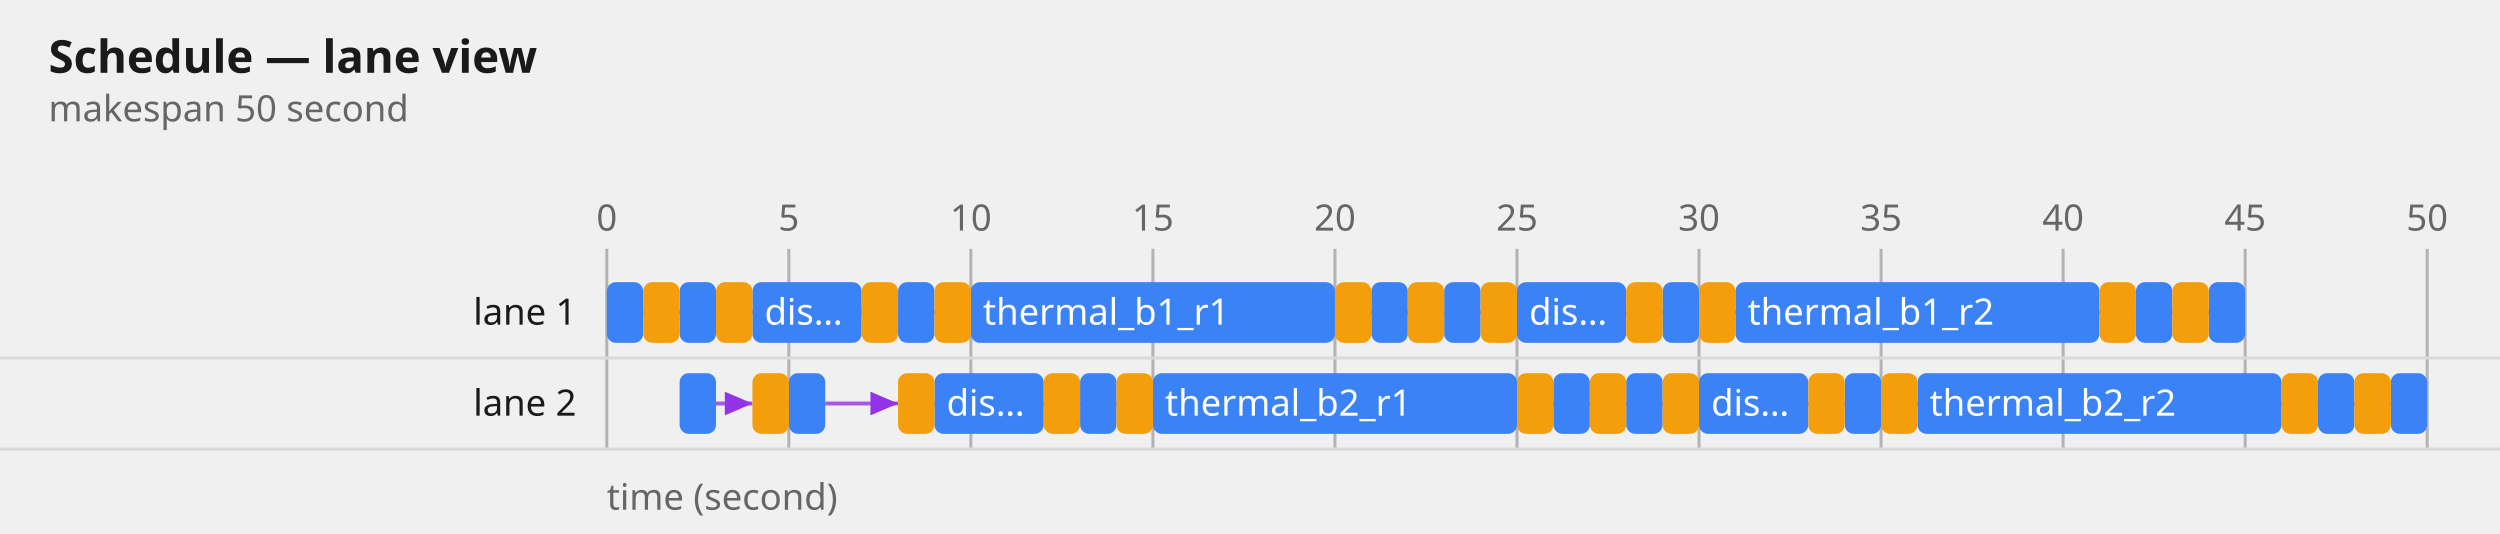
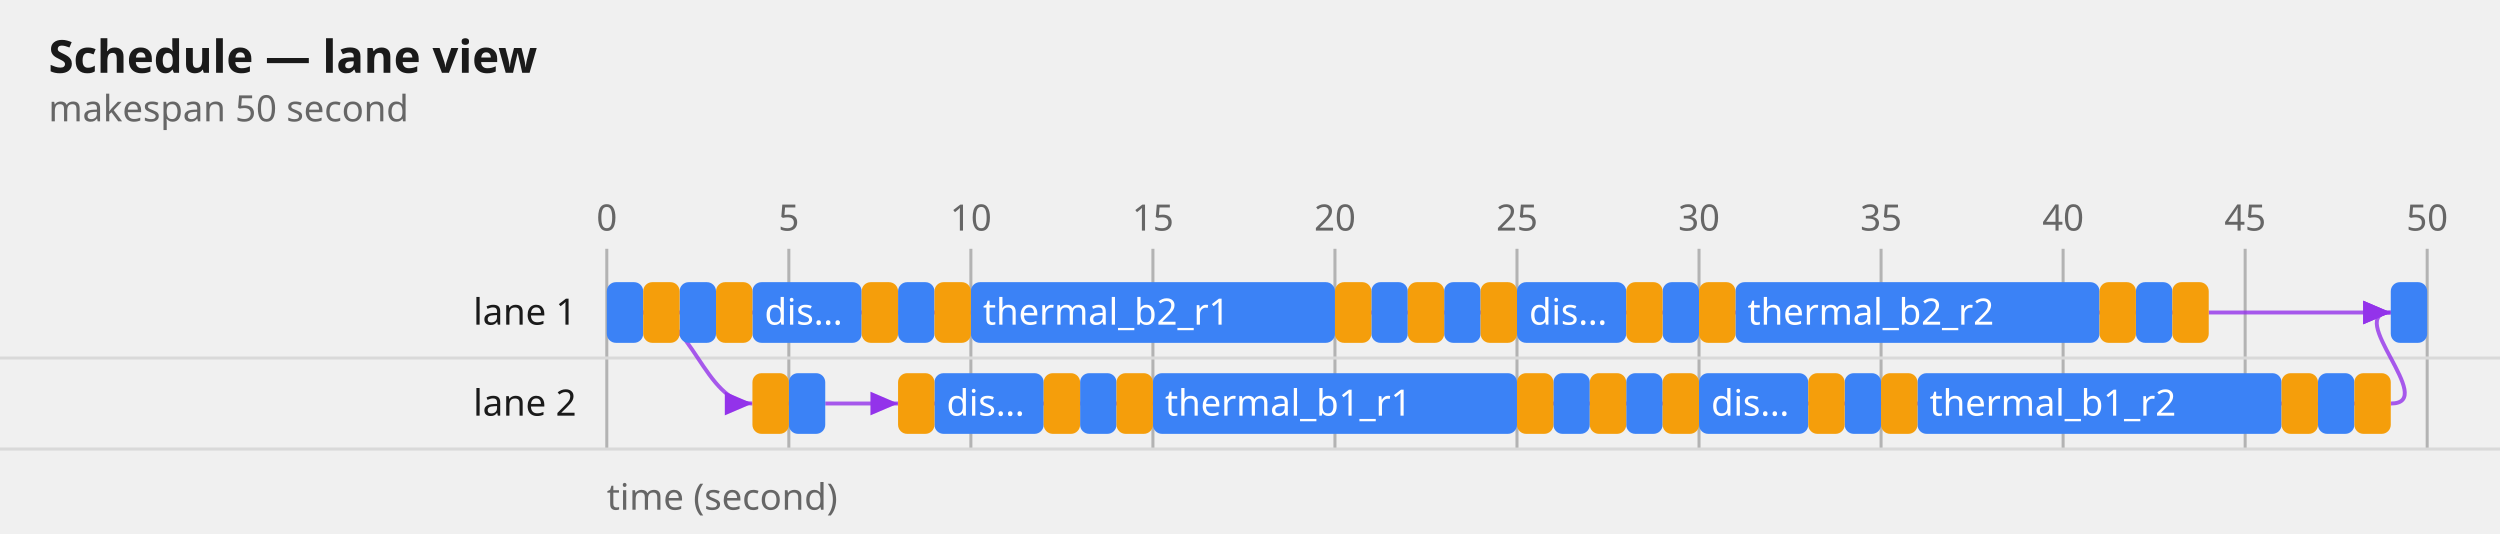
<svg xmlns="http://www.w3.org/2000/svg" viewBox="0 0 824 176" width="824" height="176" font-family="system-ui, sans-serif" font-size="12">
  <text fill="#1a1a1a" font-size="15" font-weight="600" x="16" y="24">Schedule — lane view</text>
  <text fill="#666666" x="16" y="40">makespan 50 second</text>
  <defs>
    <marker id="ah" markerWidth="8" markerHeight="8" refX="7" refY="3" orient="auto">
      <path d="M0,0 L7,3 L0,6 Z" fill="#9333ea" />
    </marker>
  </defs>
  <g transform="translate(0,48)">
    <line stroke="#b3b3b3" stroke-width="1" x1="200.0" y1="34.0" x2="200.0" y2="100.0" />
    <text fill="#666666" x="200.0" y="28.0" text-anchor="middle">0</text>
    <line stroke="#b3b3b3" stroke-width="1" x1="260.0" y1="34.0" x2="260.0" y2="100.0" />
    <text fill="#666666" x="260.0" y="28.0" text-anchor="middle">5</text>
    <line stroke="#b3b3b3" stroke-width="1" x1="320.0" y1="34.0" x2="320.0" y2="100.0" />
    <text fill="#666666" x="320.0" y="28.0" text-anchor="middle">10</text>
    <line stroke="#b3b3b3" stroke-width="1" x1="380.0" y1="34.0" x2="380.0" y2="100.0" />
    <text fill="#666666" x="380.0" y="28.0" text-anchor="middle">15</text>
    <line stroke="#b3b3b3" stroke-width="1" x1="440.0" y1="34.0" x2="440.0" y2="100.0" />
    <text fill="#666666" x="440.0" y="28.0" text-anchor="middle">20</text>
    <line stroke="#b3b3b3" stroke-width="1" x1="500.0" y1="34.0" x2="500.0" y2="100.0" />
    <text fill="#666666" x="500.0" y="28.0" text-anchor="middle">25</text>
    <line stroke="#b3b3b3" stroke-width="1" x1="560.0" y1="34.0" x2="560.0" y2="100.0" />
    <text fill="#666666" x="560.0" y="28.0" text-anchor="middle">30</text>
    <line stroke="#b3b3b3" stroke-width="1" x1="620.0" y1="34.0" x2="620.0" y2="100.0" />
    <text fill="#666666" x="620.0" y="28.0" text-anchor="middle">35</text>
    <line stroke="#b3b3b3" stroke-width="1" x1="680.0" y1="34.0" x2="680.0" y2="100.0" />
    <text fill="#666666" x="680.0" y="28.0" text-anchor="middle">40</text>
    <line stroke="#b3b3b3" stroke-width="1" x1="740.0" y1="34.0" x2="740.0" y2="100.0" />
    <text fill="#666666" x="740.0" y="28.0" text-anchor="middle">45</text>
    <line stroke="#b3b3b3" stroke-width="1" x1="800.0" y1="34.0" x2="800.0" y2="100.0" />
    <text fill="#666666" x="800.0" y="28.0" text-anchor="middle">50</text>
    <text fill="#666666" x="200.0" y="120.0">time (second)</text>
    <line stroke="#d9d9d9" stroke-width="1" x1="0" y1="70.0" x2="824.0" y2="70.0" />
    <text fill="#1a1a1a" x="190.0" y="59.0" text-anchor="end">lane 1</text>
    <line stroke="#d9d9d9" stroke-width="1" x1="0" y1="100.0" x2="824.0" y2="100.0" />
    <text fill="#1a1a1a" x="190.0" y="89.0" text-anchor="end">lane 2</text>
    <path fill="none" stroke="#9333ea" stroke-width="1.3" stroke-opacity="0.8" d="M212.0,55.0 C228.0,55.0 196.0,55.0 212.0,55.0" marker-end="url(#ah)" />
    <path fill="none" stroke="#9333ea" stroke-width="1.3" stroke-opacity="0.8" d="M224.0,55.0 C240.0,55.0 208.0,55.0 224.0,55.0" marker-end="url(#ah)" />
    <path fill="none" stroke="#9333ea" stroke-width="1.3" stroke-opacity="0.8" d="M236.0,55.0 C252.0,55.0 220.0,55.0 236.0,55.0" marker-end="url(#ah)" />
    <path fill="none" stroke="#9333ea" stroke-width="1.3" stroke-opacity="0.8" d="M248.0,55.0 C264.0,55.0 232.0,55.0 248.0,55.0" marker-end="url(#ah)" />
-     <path fill="none" stroke="#9333ea" stroke-width="1.3" stroke-opacity="0.8" d="M236.0,85.0 C252.0,85.0 232.0,85.0 248.0,85.0" marker-end="url(#ah)" />
+     <path fill="none" stroke="#9333ea" stroke-width="1.3" stroke-opacity="0.8" d="M212.0,55.0 C228.0,55.0 232.0,85.0 248.0,85.0" marker-end="url(#ah)" />
    <path fill="none" stroke="#9333ea" stroke-width="1.3" stroke-opacity="0.8" d="M260.0,85.0 C276.0,85.0 244.0,85.0 260.0,85.0" marker-end="url(#ah)" />
    <path fill="none" stroke="#9333ea" stroke-width="1.3" stroke-opacity="0.8" d="M284.0,55.0 C300.0,55.0 268.0,55.0 284.0,55.0" marker-end="url(#ah)" />
    <path fill="none" stroke="#9333ea" stroke-width="1.3" stroke-opacity="0.8" d="M296.0,55.0 C312.0,55.0 280.0,55.0 296.0,55.0" marker-end="url(#ah)" />
    <path fill="none" stroke="#9333ea" stroke-width="1.3" stroke-opacity="0.8" d="M272.0,85.0 C288.0,85.0 280.0,85.0 296.0,85.0" marker-end="url(#ah)" />
    <path fill="none" stroke="#9333ea" stroke-width="1.3" stroke-opacity="0.8" d="M308.0,85.0 C324.0,85.0 292.0,85.0 308.0,85.0" marker-end="url(#ah)" />
    <path fill="none" stroke="#9333ea" stroke-width="1.3" stroke-opacity="0.8" d="M308.0,55.0 C324.0,55.0 292.0,55.0 308.0,55.0" marker-end="url(#ah)" />
    <path fill="none" stroke="#9333ea" stroke-width="1.3" stroke-opacity="0.8" d="M320.0,55.0 C336.0,55.0 304.0,55.0 320.0,55.0" marker-end="url(#ah)" />
    <path fill="none" stroke="#9333ea" stroke-width="1.3" stroke-opacity="0.8" d="M344.0,85.0 C360.0,85.0 328.0,85.0 344.0,85.0" marker-end="url(#ah)" />
    <path fill="none" stroke="#9333ea" stroke-width="1.3" stroke-opacity="0.8" d="M356.0,85.0 C372.0,85.0 340.0,85.0 356.0,85.0" marker-end="url(#ah)" />
    <path fill="none" stroke="#9333ea" stroke-width="1.3" stroke-opacity="0.8" d="M368.0,85.0 C384.0,85.0 352.0,85.0 368.0,85.0" marker-end="url(#ah)" />
    <path fill="none" stroke="#9333ea" stroke-width="1.3" stroke-opacity="0.8" d="M380.0,85.0 C396.0,85.0 364.0,85.0 380.0,85.0" marker-end="url(#ah)" />
    <path fill="none" stroke="#9333ea" stroke-width="1.3" stroke-opacity="0.8" d="M440.0,55.0 C456.0,55.0 424.0,55.0 440.0,55.0" marker-end="url(#ah)" />
    <path fill="none" stroke="#9333ea" stroke-width="1.3" stroke-opacity="0.8" d="M452.0,55.0 C468.0,55.0 436.0,55.0 452.0,55.0" marker-end="url(#ah)" />
    <path fill="none" stroke="#9333ea" stroke-width="1.3" stroke-opacity="0.8" d="M464.0,55.0 C480.0,55.0 448.0,55.0 464.0,55.0" marker-end="url(#ah)" />
    <path fill="none" stroke="#9333ea" stroke-width="1.3" stroke-opacity="0.8" d="M476.0,55.0 C492.0,55.0 460.0,55.0 476.0,55.0" marker-end="url(#ah)" />
    <path fill="none" stroke="#9333ea" stroke-width="1.3" stroke-opacity="0.8" d="M488.0,55.0 C504.0,55.0 472.0,55.0 488.0,55.0" marker-end="url(#ah)" />
    <path fill="none" stroke="#9333ea" stroke-width="1.3" stroke-opacity="0.8" d="M500.0,55.0 C516.0,55.0 484.0,55.0 500.0,55.0" marker-end="url(#ah)" />
    <path fill="none" stroke="#9333ea" stroke-width="1.3" stroke-opacity="0.8" d="M500.0,85.0 C516.0,85.0 484.0,85.0 500.0,85.0" marker-end="url(#ah)" />
    <path fill="none" stroke="#9333ea" stroke-width="1.3" stroke-opacity="0.8" d="M512.0,85.0 C528.0,85.0 496.0,85.0 512.0,85.0" marker-end="url(#ah)" />
    <path fill="none" stroke="#9333ea" stroke-width="1.3" stroke-opacity="0.8" d="M524.0,85.0 C540.0,85.0 508.0,85.0 524.0,85.0" marker-end="url(#ah)" />
    <path fill="none" stroke="#9333ea" stroke-width="1.3" stroke-opacity="0.8" d="M536.0,85.0 C552.0,85.0 520.0,85.0 536.0,85.0" marker-end="url(#ah)" />
    <path fill="none" stroke="#9333ea" stroke-width="1.3" stroke-opacity="0.8" d="M536.0,55.0 C552.0,55.0 520.0,55.0 536.0,55.0" marker-end="url(#ah)" />
    <path fill="none" stroke="#9333ea" stroke-width="1.3" stroke-opacity="0.8" d="M548.0,55.0 C564.0,55.0 532.0,55.0 548.0,55.0" marker-end="url(#ah)" />
    <path fill="none" stroke="#9333ea" stroke-width="1.3" stroke-opacity="0.8" d="M548.0,85.0 C564.0,85.0 532.0,85.0 548.0,85.0" marker-end="url(#ah)" />
    <path fill="none" stroke="#9333ea" stroke-width="1.3" stroke-opacity="0.8" d="M560.0,85.0 C576.0,85.0 544.0,85.0 560.0,85.0" marker-end="url(#ah)" />
    <path fill="none" stroke="#9333ea" stroke-width="1.3" stroke-opacity="0.8" d="M560.0,55.0 C576.0,55.0 544.0,55.0 560.0,55.0" marker-end="url(#ah)" />
    <path fill="none" stroke="#9333ea" stroke-width="1.3" stroke-opacity="0.8" d="M572.0,55.0 C588.0,55.0 556.0,55.0 572.0,55.0" marker-end="url(#ah)" />
    <path fill="none" stroke="#9333ea" stroke-width="1.3" stroke-opacity="0.8" d="M596.0,85.0 C612.0,85.0 580.0,85.0 596.0,85.0" marker-end="url(#ah)" />
    <path fill="none" stroke="#9333ea" stroke-width="1.3" stroke-opacity="0.8" d="M608.0,85.0 C624.0,85.0 592.0,85.0 608.0,85.0" marker-end="url(#ah)" />
    <path fill="none" stroke="#9333ea" stroke-width="1.3" stroke-opacity="0.8" d="M620.0,85.0 C636.0,85.0 604.0,85.0 620.0,85.0" marker-end="url(#ah)" />
    <path fill="none" stroke="#9333ea" stroke-width="1.3" stroke-opacity="0.8" d="M632.0,85.0 C648.0,85.0 616.0,85.0 632.0,85.0" marker-end="url(#ah)" />
    <path fill="none" stroke="#9333ea" stroke-width="1.3" stroke-opacity="0.8" d="M692.0,55.0 C708.0,55.0 676.0,55.0 692.0,55.0" marker-end="url(#ah)" />
    <path fill="none" stroke="#9333ea" stroke-width="1.3" stroke-opacity="0.8" d="M704.0,55.0 C720.0,55.0 688.0,55.0 704.0,55.0" marker-end="url(#ah)" />
    <path fill="none" stroke="#9333ea" stroke-width="1.3" stroke-opacity="0.8" d="M716.0,55.0 C732.0,55.0 700.0,55.0 716.0,55.0" marker-end="url(#ah)" />
-     <path fill="none" stroke="#9333ea" stroke-width="1.3" stroke-opacity="0.8" d="M728.0,55.0 C744.0,55.0 712.0,55.0 728.0,55.0" marker-end="url(#ah)" />
+     <path fill="none" stroke="#9333ea" stroke-width="1.3" stroke-opacity="0.8" d="M728.0,55.0 C744.0,55.0 772.0,55.0 788.0,55.0" marker-end="url(#ah)" />
    <path fill="none" stroke="#9333ea" stroke-width="1.3" stroke-opacity="0.8" d="M752.0,85.0 C768.0,85.0 736.0,85.0 752.0,85.0" marker-end="url(#ah)" />
    <path fill="none" stroke="#9333ea" stroke-width="1.3" stroke-opacity="0.8" d="M764.0,85.0 C780.0,85.0 748.0,85.0 764.0,85.0" marker-end="url(#ah)" />
    <path fill="none" stroke="#9333ea" stroke-width="1.3" stroke-opacity="0.8" d="M776.0,85.0 C792.0,85.0 760.0,85.0 776.0,85.0" marker-end="url(#ah)" />
-     <path fill="none" stroke="#9333ea" stroke-width="1.3" stroke-opacity="0.8" d="M788.0,85.0 C804.0,85.0 772.0,85.0 788.0,85.0" marker-end="url(#ah)" />
+     <path fill="none" stroke="#9333ea" stroke-width="1.3" stroke-opacity="0.8" d="M788.0,85.0 C804.0,85.0 772.0,55.0 788.0,55.0" marker-end="url(#ah)" />
    <rect fill="#3b82f6" x="200.0" y="45.0" width="12.0" height="20" rx="3" />
    <rect fill="#3b82f6" x="224.0" y="45.0" width="12.0" height="20" rx="3" />
-     <rect fill="#3b82f6" x="224.0" y="75.0" width="12.0" height="20" rx="3" />
    <rect fill="#3b82f6" x="248.0" y="45.0" width="36.0" height="20" rx="3" />
    <text fill="#ffffff" x="252.0" y="59.0">dis…</text>
    <rect fill="#3b82f6" x="260.0" y="75.0" width="12.0" height="20" rx="3" />
    <rect fill="#3b82f6" x="296.0" y="45.0" width="12.0" height="20" rx="3" />
    <rect fill="#3b82f6" x="308.0" y="75.0" width="36.0" height="20" rx="3" />
    <text fill="#ffffff" x="312.0" y="89.0">dis…</text>
    <rect fill="#3b82f6" x="320.0" y="45.0" width="120.0" height="20" rx="3" />
-     <text fill="#ffffff" x="324.0" y="59.0">thermal_b1_r1</text>
+     <text fill="#ffffff" x="324.0" y="59.0">thermal_b2_r1</text>
    <rect fill="#3b82f6" x="356.0" y="75.0" width="12.0" height="20" rx="3" />
    <rect fill="#3b82f6" x="380.0" y="75.0" width="120.0" height="20" rx="3" />
-     <text fill="#ffffff" x="384.0" y="89.0">thermal_b2_r1</text>
+     <text fill="#ffffff" x="384.0" y="89.0">thermal_b1_r1</text>
    <rect fill="#3b82f6" x="452.0" y="45.0" width="12.0" height="20" rx="3" />
    <rect fill="#3b82f6" x="476.0" y="45.0" width="12.0" height="20" rx="3" />
    <rect fill="#3b82f6" x="500.0" y="45.0" width="36.0" height="20" rx="3" />
    <text fill="#ffffff" x="504.0" y="59.0">dis…</text>
    <rect fill="#3b82f6" x="512.0" y="75.0" width="12.0" height="20" rx="3" />
    <rect fill="#3b82f6" x="536.0" y="75.0" width="12.0" height="20" rx="3" />
    <rect fill="#3b82f6" x="548.0" y="45.0" width="12.0" height="20" rx="3" />
    <rect fill="#3b82f6" x="560.0" y="75.0" width="36.0" height="20" rx="3" />
    <text fill="#ffffff" x="564.0" y="89.0">dis…</text>
    <rect fill="#3b82f6" x="572.0" y="45.0" width="120.0" height="20" rx="3" />
-     <text fill="#ffffff" x="576.0" y="59.0">thermal_b1_r2</text>
+     <text fill="#ffffff" x="576.0" y="59.0">thermal_b2_r2</text>
    <rect fill="#3b82f6" x="608.0" y="75.0" width="12.0" height="20" rx="3" />
    <rect fill="#3b82f6" x="632.0" y="75.0" width="120.0" height="20" rx="3" />
-     <text fill="#ffffff" x="636.0" y="89.0">thermal_b2_r2</text>
+     <text fill="#ffffff" x="636.0" y="89.0">thermal_b1_r2</text>
    <rect fill="#3b82f6" x="704.0" y="45.0" width="12.0" height="20" rx="3" />
-     <rect fill="#3b82f6" x="728.0" y="45.0" width="12.0" height="20" rx="3" />
    <rect fill="#3b82f6" x="764.0" y="75.0" width="12.0" height="20" rx="3" />
-     <rect fill="#3b82f6" x="788.0" y="75.0" width="12.0" height="20" rx="3" />
+     <rect fill="#3b82f6" x="788.0" y="45.0" width="12.0" height="20" rx="3" />
    <rect fill="#f59e0b" x="212.0" y="45.0" width="12.0" height="20" rx="3" />
    <rect fill="#f59e0b" x="236.0" y="45.0" width="12.0" height="20" rx="3" />
    <rect fill="#f59e0b" x="248.0" y="75.0" width="12.0" height="20" rx="3" />
    <rect fill="#f59e0b" x="284.0" y="45.0" width="12.0" height="20" rx="3" />
    <rect fill="#f59e0b" x="296.0" y="75.0" width="12.0" height="20" rx="3" />
    <rect fill="#f59e0b" x="308.0" y="45.0" width="12.0" height="20" rx="3" />
    <rect fill="#f59e0b" x="344.0" y="75.0" width="12.0" height="20" rx="3" />
    <rect fill="#f59e0b" x="368.0" y="75.0" width="12.0" height="20" rx="3" />
    <rect fill="#f59e0b" x="440.0" y="45.0" width="12.0" height="20" rx="3" />
    <rect fill="#f59e0b" x="464.0" y="45.0" width="12.0" height="20" rx="3" />
    <rect fill="#f59e0b" x="488.0" y="45.0" width="12.0" height="20" rx="3" />
    <rect fill="#f59e0b" x="500.0" y="75.0" width="12.0" height="20" rx="3" />
    <rect fill="#f59e0b" x="524.0" y="75.0" width="12.0" height="20" rx="3" />
    <rect fill="#f59e0b" x="536.0" y="45.0" width="12.0" height="20" rx="3" />
    <rect fill="#f59e0b" x="548.0" y="75.0" width="12.0" height="20" rx="3" />
    <rect fill="#f59e0b" x="560.0" y="45.0" width="12.0" height="20" rx="3" />
    <rect fill="#f59e0b" x="596.0" y="75.0" width="12.0" height="20" rx="3" />
    <rect fill="#f59e0b" x="620.0" y="75.0" width="12.0" height="20" rx="3" />
    <rect fill="#f59e0b" x="692.0" y="45.0" width="12.0" height="20" rx="3" />
    <rect fill="#f59e0b" x="716.0" y="45.0" width="12.0" height="20" rx="3" />
    <rect fill="#f59e0b" x="752.0" y="75.0" width="12.0" height="20" rx="3" />
    <rect fill="#f59e0b" x="776.0" y="75.0" width="12.0" height="20" rx="3" />
  </g>
</svg>
